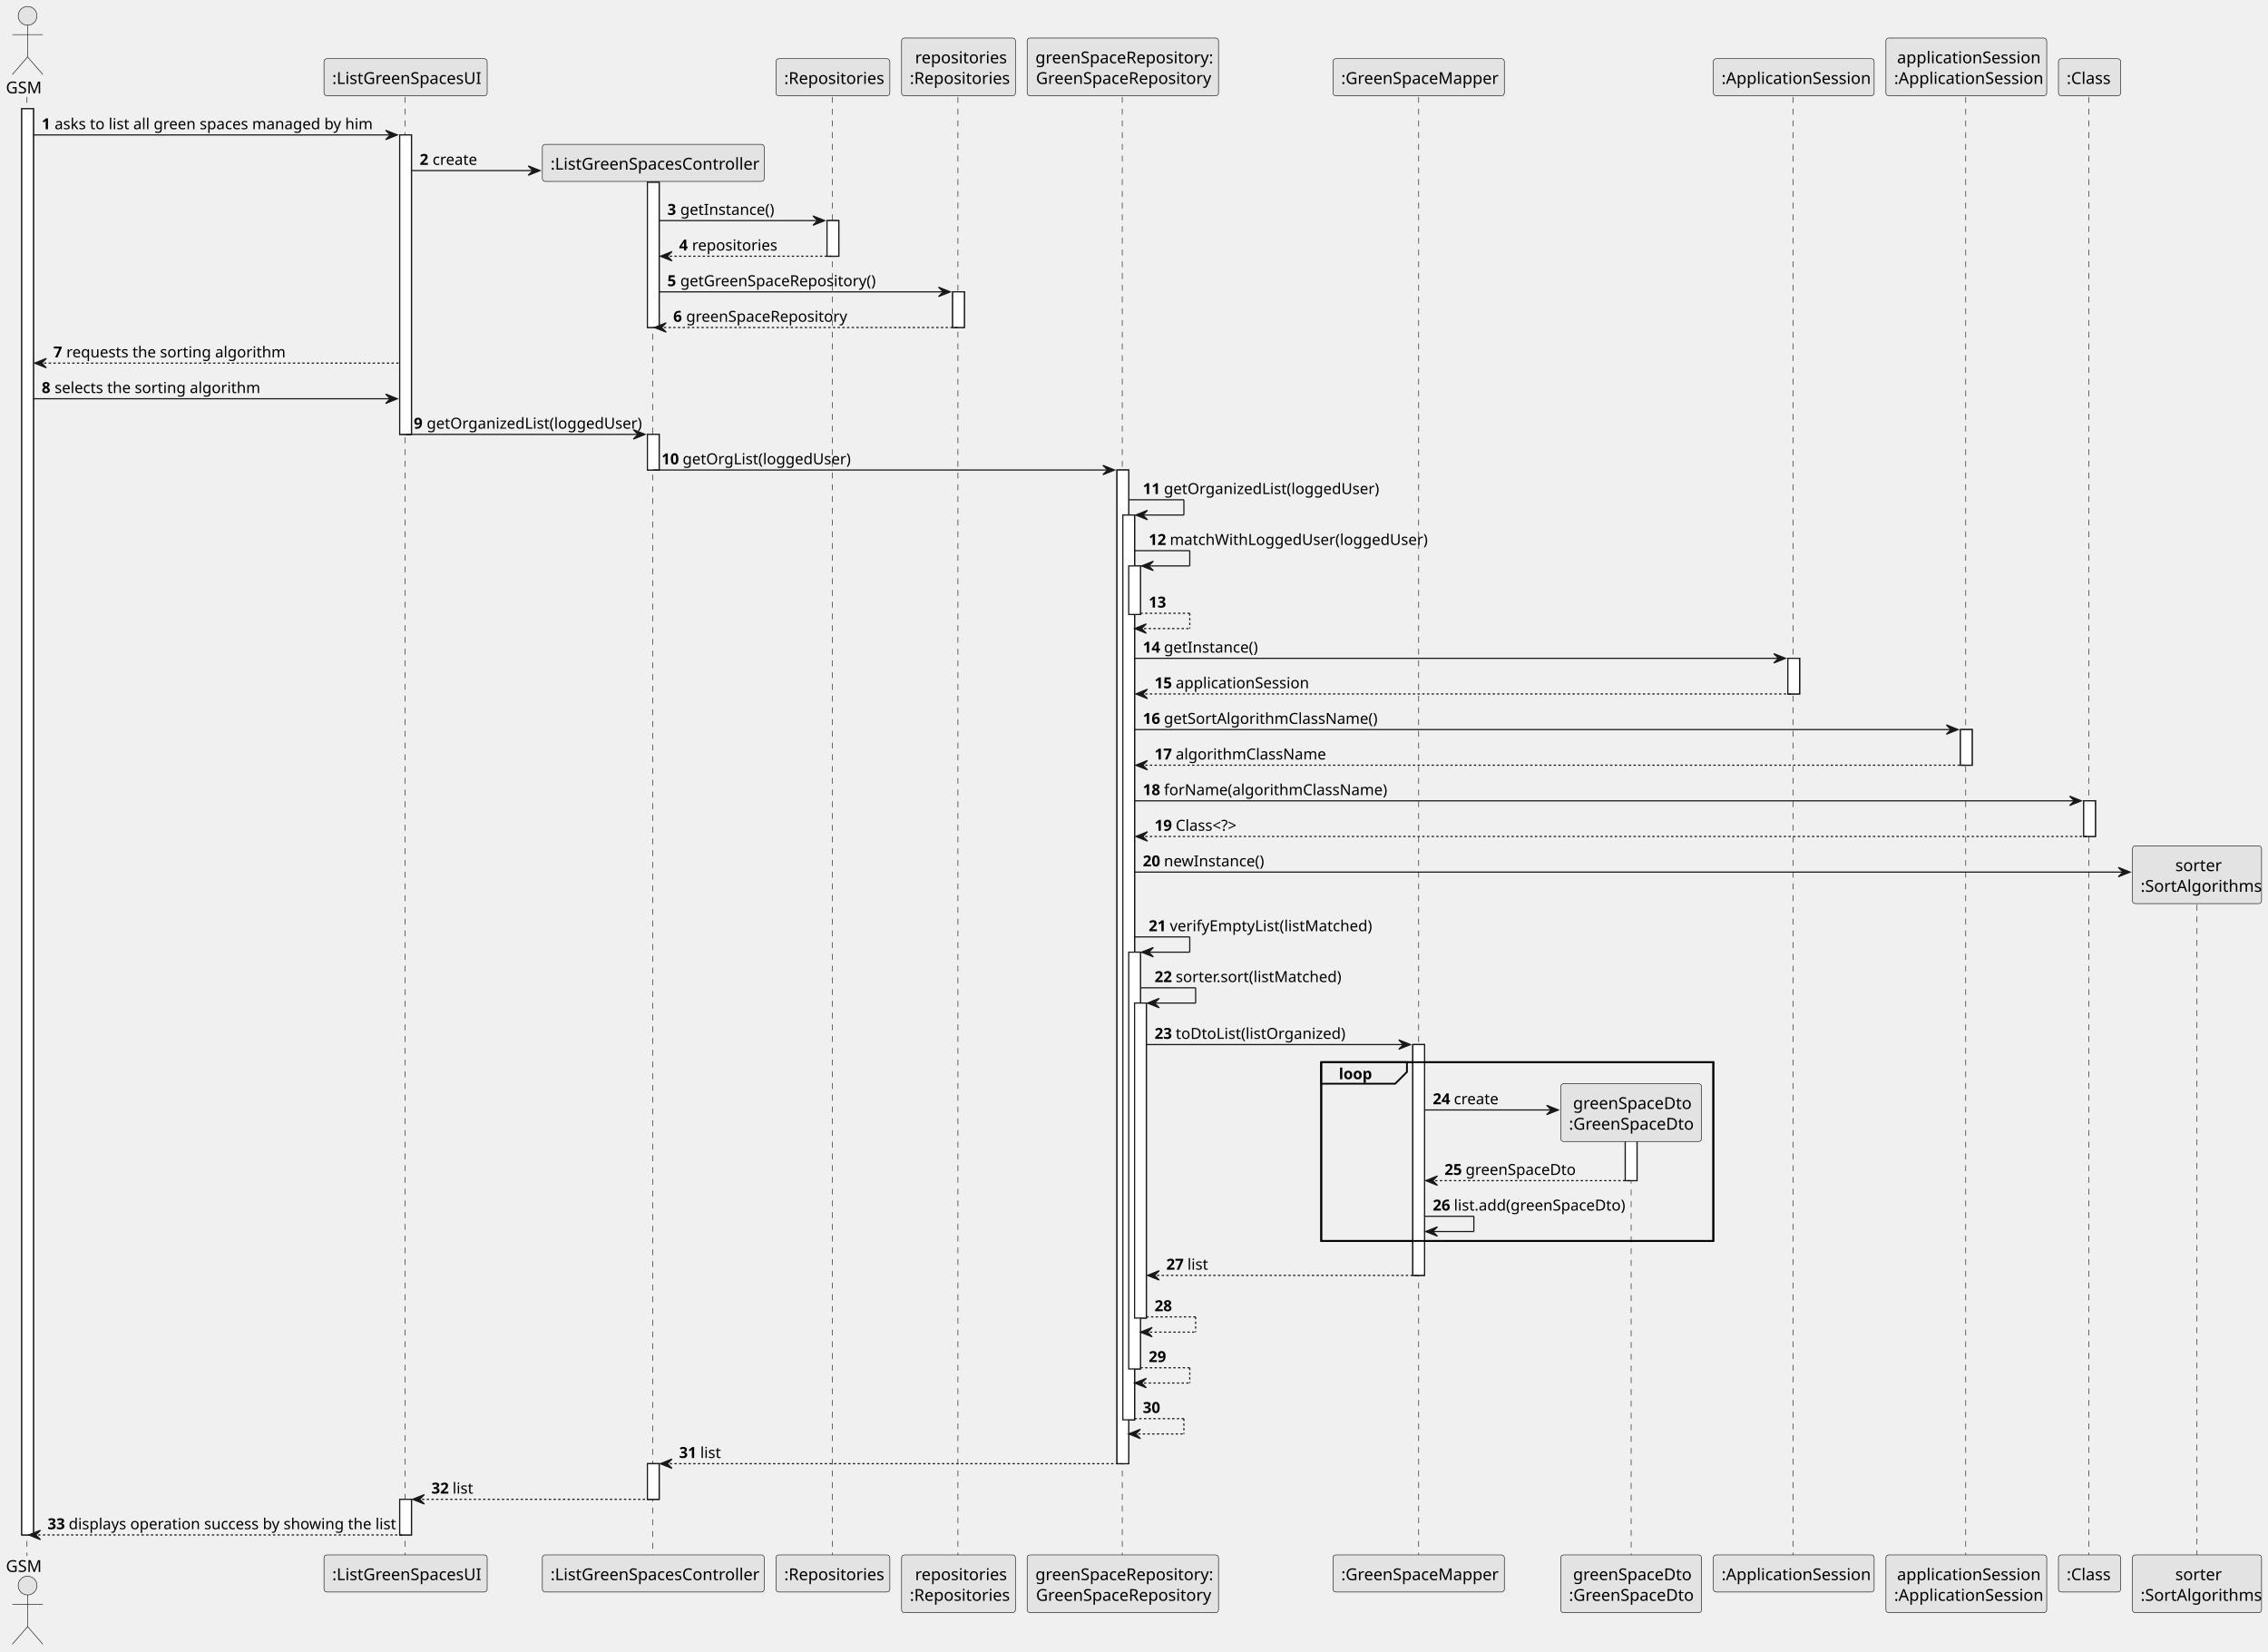
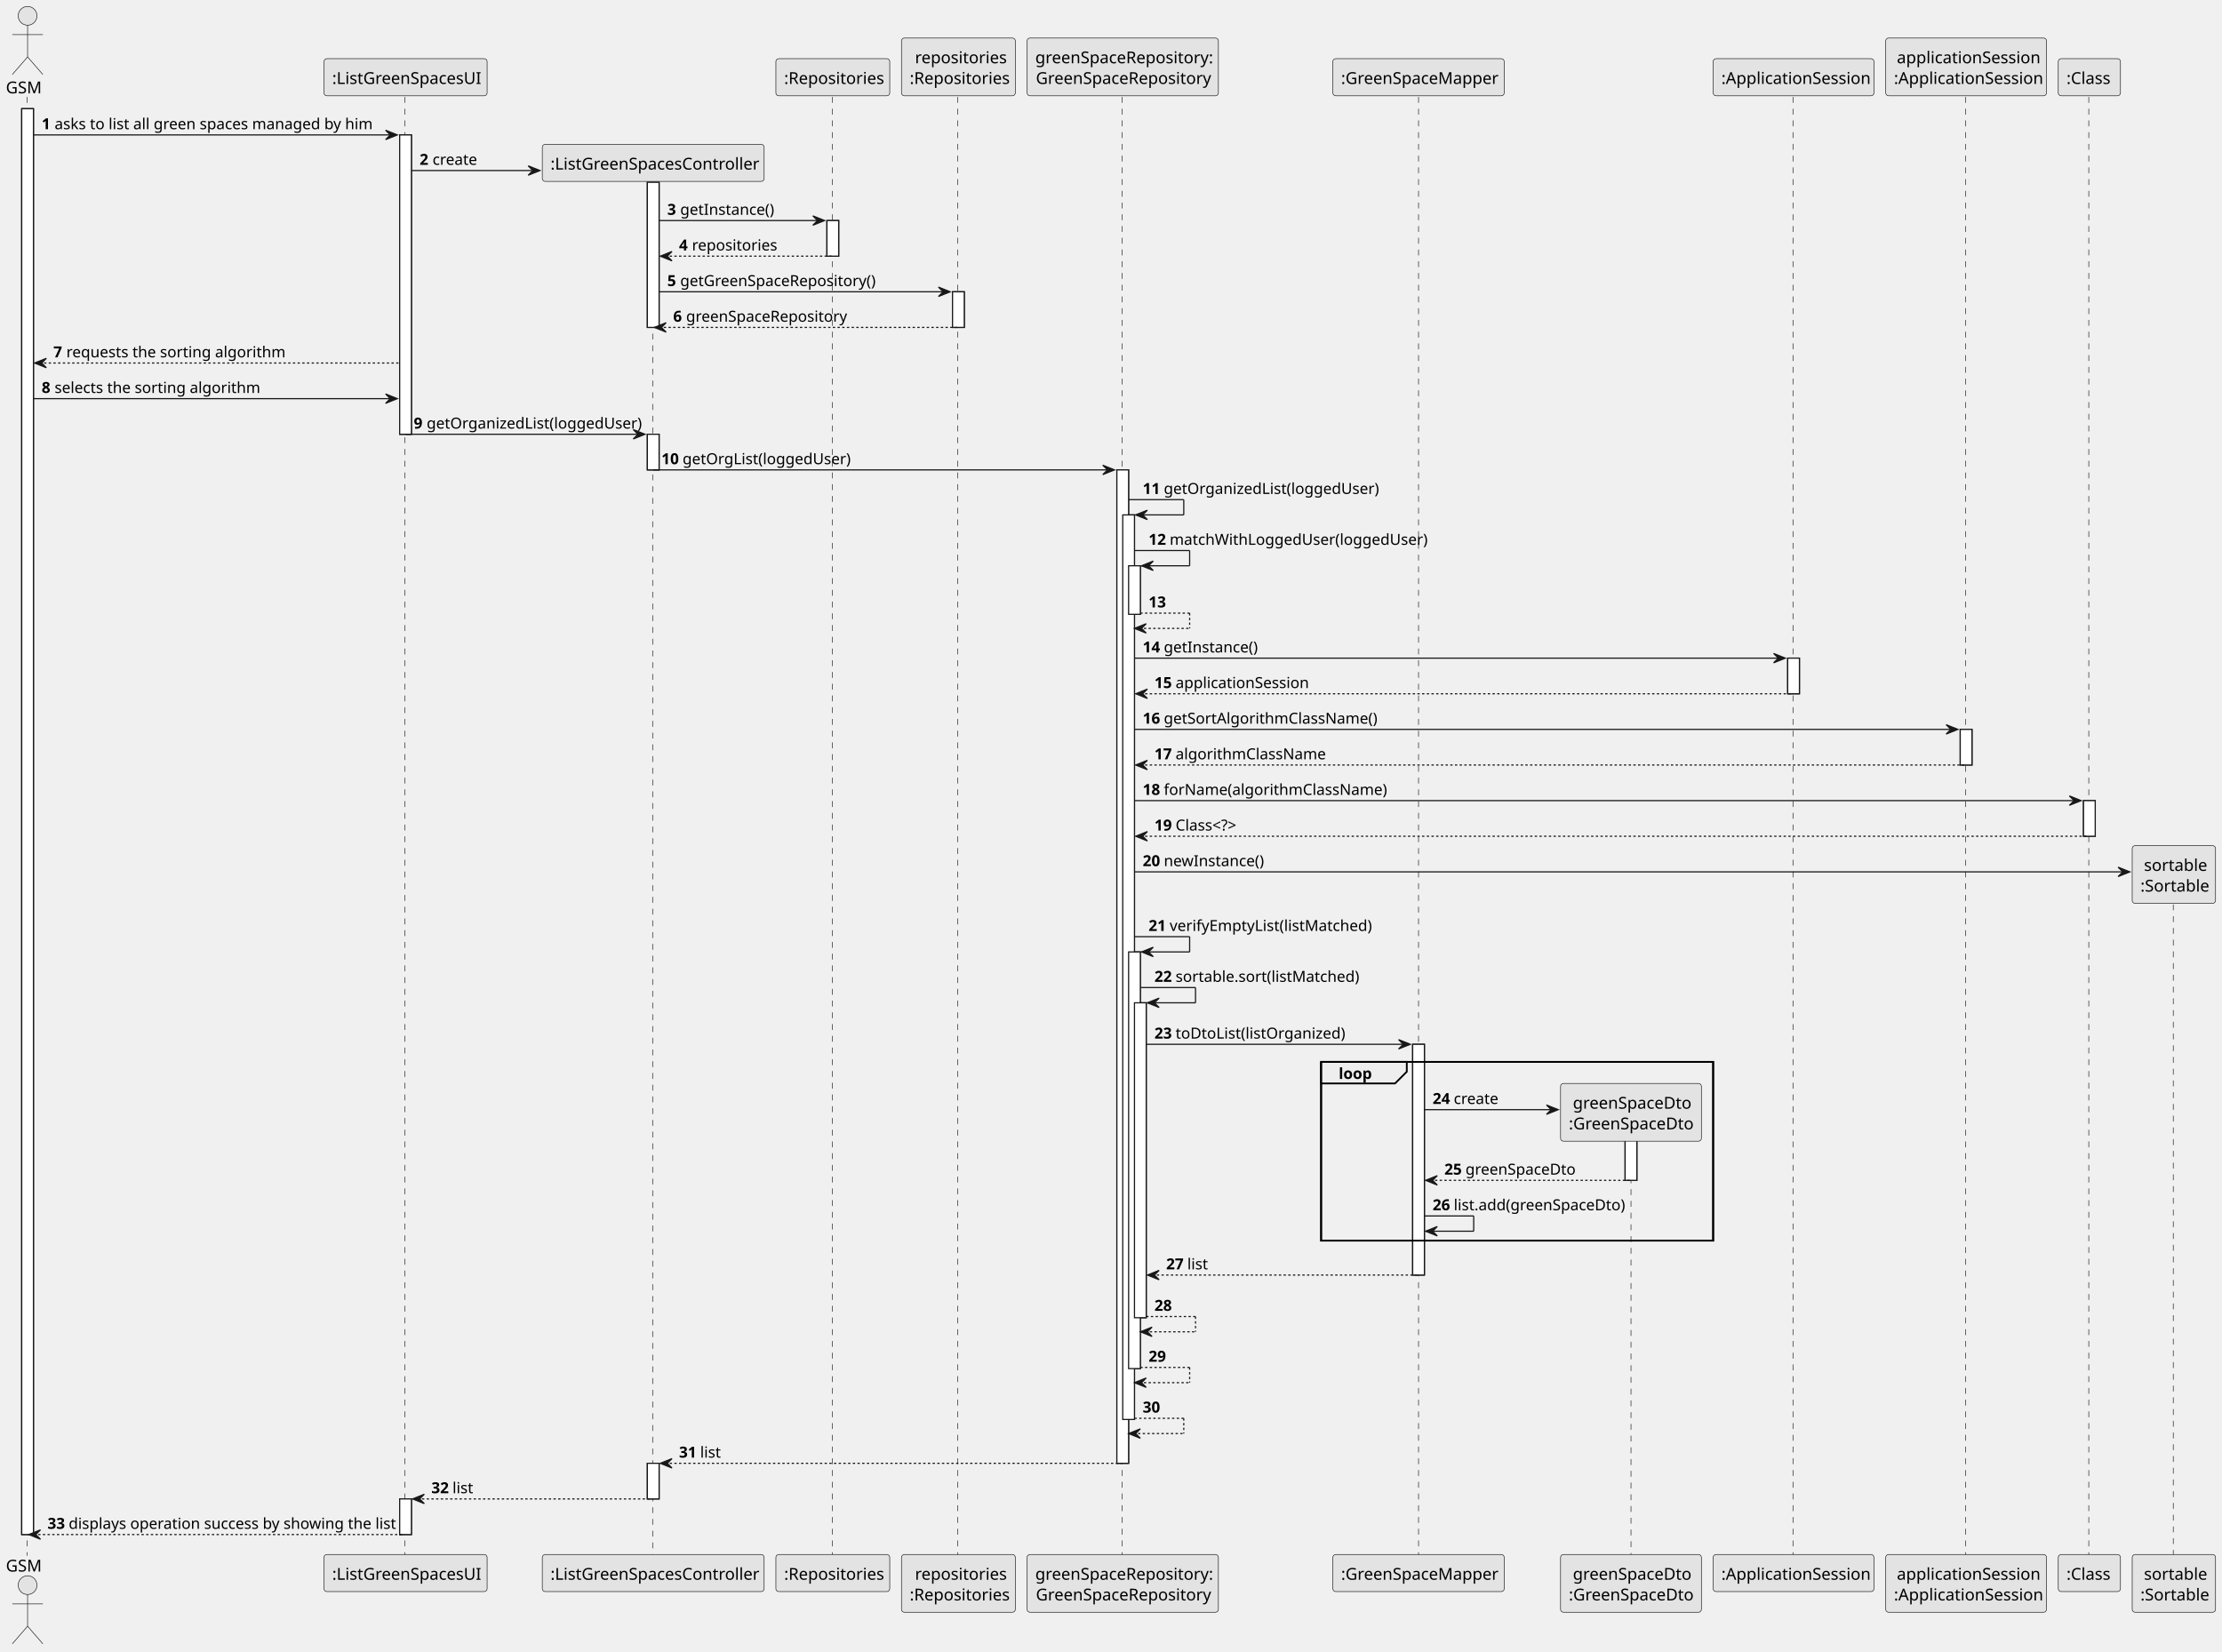
- <svg xmlns="http://www.w3.org/2000/svg" contentStyleType="text/css" height="1407px" preserveAspectRatio="none" style="width:1932px;height:1407px;background:#FFFFFF;" version="1.1" viewBox="0 0 1932 1407" width="1932px" zoomAndPan="magnify">
+ <svg xmlns="http://www.w3.org/2000/svg" contentStyleType="text/css" height="1407px" preserveAspectRatio="none" style="width:1893px;height:1407px;background:#FFFFFF;" version="1.1" viewBox="0 0 1893 1407" width="1893px" zoomAndPan="magnify">
  <defs />
  <g>
    <rect fill="#FFFFFF" height="1214.945" style="stroke:#181818;stroke-width:1.0;" width="10" x="18.5" y="92.609" />
    <rect fill="#FFFFFF" height="255.07" style="stroke:#181818;stroke-width:1.0;" width="10" x="340.5" y="114.961" />
    <rect fill="#FFFFFF" height="30.352" style="stroke:#181818;stroke-width:1.0;" width="10" x="340.5" y="1277.203" />
    <rect fill="#FFFFFF" height="123.664" style="stroke:#181818;stroke-width:1.0;" width="10" x="551.5" y="155.312" />
    <rect fill="#FFFFFF" height="30.352" style="stroke:#181818;stroke-width:1.0;" width="10" x="551.5" y="370.031" />
    <rect fill="#FFFFFF" height="30.352" style="stroke:#181818;stroke-width:1.0;" width="10" x="551.5" y="1246.852" />
    <rect fill="#FFFFFF" height="30.352" style="stroke:#181818;stroke-width:1.0;" width="10" x="704.5" y="187.922" />
    <rect fill="#FFFFFF" height="30.352" style="stroke:#181818;stroke-width:1.0;" width="10" x="811.5" y="248.625" />
    <rect fill="#FFFFFF" height="846.469" style="stroke:#181818;stroke-width:1.0;" width="10" x="951.5" y="400.383" />
    <rect fill="#FFFFFF" height="770.766" style="stroke:#181818;stroke-width:1.0;" width="10" x="956.5" y="438.734" />
    <rect fill="#FFFFFF" height="41.352" style="stroke:#181818;stroke-width:1.0;" width="10" x="961.5" y="482.086" />
    <rect fill="#FFFFFF" height="355.031" style="stroke:#181818;stroke-width:1.0;" width="10" x="961.5" y="811.117" />
    <rect fill="#FFFFFF" height="268.328" style="stroke:#181818;stroke-width:1.0;" width="10" x="966.5" y="854.469" />
    <rect fill="#FFFFFF" height="196.625" style="stroke:#181818;stroke-width:1.0;" width="10" x="1203.5" y="889.82" />
    <rect fill="#FFFFFF" height="50.219" style="stroke:#181818;stroke-width:1.0;" width="10" x="1384.5" y="955.523" />
    <rect fill="#FFFFFF" height="30.352" style="stroke:#181818;stroke-width:1.0;" width="10" x="1523" y="560.789" />
    <rect fill="#FFFFFF" height="30.352" style="stroke:#181818;stroke-width:1.0;" width="10" x="1670" y="621.492" />
    <rect fill="#FFFFFF" height="30.352" style="stroke:#181818;stroke-width:1.0;" width="10" x="1775" y="682.195" />
    <rect fill="none" height="152.273" style="stroke:#000000;stroke-width:1.5;" width="334" x="1125.5" y="904.82" />
    <line style="stroke:#181818;stroke-width:0.5;stroke-dasharray:5.0,5.0;" x1="23" x2="23" y1="82.609" y2="1325.555" />
    <line style="stroke:#181818;stroke-width:0.5;stroke-dasharray:5.0,5.0;" x1="345" x2="345" y1="82.609" y2="1325.555" />
    <line style="stroke:#181818;stroke-width:0.5;stroke-dasharray:5.0,5.0;" x1="556" x2="556" y1="154.266" y2="1325.555" />
    <line style="stroke:#181818;stroke-width:0.5;stroke-dasharray:5.0,5.0;" x1="709" x2="709" y1="82.609" y2="1325.555" />
    <line style="stroke:#181818;stroke-width:0.5;stroke-dasharray:5.0,5.0;" x1="816" x2="816" y1="82.609" y2="1325.555" />
    <line style="stroke:#181818;stroke-width:0.5;stroke-dasharray:5.0,5.0;" x1="956" x2="956" y1="82.609" y2="1325.555" />
    <line style="stroke:#181818;stroke-width:0.5;stroke-dasharray:5.0,5.0;" x1="1208.5" x2="1208.5" y1="82.609" y2="1325.555" />
    <line style="stroke:#181818;stroke-width:0.5;stroke-dasharray:5.0,5.0;" x1="1389.5" x2="1389.5" y1="963.281" y2="1325.555" />
    <line style="stroke:#181818;stroke-width:0.5;stroke-dasharray:5.0,5.0;" x1="1527.5" x2="1527.5" y1="82.609" y2="1325.555" />
    <line style="stroke:#181818;stroke-width:0.5;stroke-dasharray:5.0,5.0;" x1="1674.5" x2="1674.5" y1="82.609" y2="1325.555" />
    <line style="stroke:#181818;stroke-width:0.5;stroke-dasharray:5.0,5.0;" x1="1779.5" x2="1779.5" y1="82.609" y2="1325.555" />
-     <line style="stroke:#181818;stroke-width:0.5;stroke-dasharray:5.0,5.0;" x1="1871.5" x2="1871.5" y1="760.656" y2="1325.555" />
+     <line style="stroke:#181818;stroke-width:0.5;stroke-dasharray:5.0,5.0;" x1="1851.5" x2="1851.5" y1="760.656" y2="1325.555" />
    <text fill="#000000" font-family="sans-serif" font-size="14" lengthAdjust="spacing" textLength="31" x="5" y="79.533">GSM</text>
    <ellipse cx="23.5" cy="13.5" fill="#E3E3E3" rx="8" ry="8" style="stroke:#181818;stroke-width:0.5;" />
    <path d="M23.5,21.5 L23.5,48.5 M10.5,29.5 L36.5,29.5 M23.5,48.5 L10.5,63.5 M23.5,48.5 L36.5,63.5 " fill="none" style="stroke:#181818;stroke-width:0.5;" />
    <text fill="#000000" font-family="sans-serif" font-size="14" lengthAdjust="spacing" textLength="31" x="5" y="1339.088">GSM</text>
    <ellipse cx="23.5" cy="1350.664" fill="#E3E3E3" rx="8" ry="8" style="stroke:#181818;stroke-width:0.5;" />
    <path d="M23.5,1358.664 L23.5,1385.664 M10.5,1366.664 L36.5,1366.664 M23.5,1385.664 L10.5,1400.664 M23.5,1385.664 L36.5,1400.664 " fill="none" style="stroke:#181818;stroke-width:0.5;" />
    <rect fill="#E3E3E3" height="31.609" rx="2.5" ry="2.5" style="stroke:#181818;stroke-width:0.5;" width="139" x="276" y="50" />
    <text fill="#000000" font-family="sans-serif" font-size="14" lengthAdjust="spacing" textLength="125" x="283" y="71.533">:ListGreenSpacesUI</text>
    <rect fill="#E3E3E3" height="31.609" rx="2.5" ry="2.5" style="stroke:#181818;stroke-width:0.5;" width="139" x="276" y="1324.555" />
    <text fill="#000000" font-family="sans-serif" font-size="14" lengthAdjust="spacing" textLength="125" x="283" y="1346.088">:ListGreenSpacesUI</text>
    <rect fill="#E3E3E3" height="31.609" rx="2.5" ry="2.5" style="stroke:#181818;stroke-width:0.5;" width="189" x="462" y="1324.555" />
    <text fill="#000000" font-family="sans-serif" font-size="14" lengthAdjust="spacing" textLength="175" x="469" y="1346.088">:ListGreenSpacesController</text>
    <rect fill="#E3E3E3" height="31.609" rx="2.5" ry="2.5" style="stroke:#181818;stroke-width:0.5;" width="97" x="661" y="50" />
    <text fill="#000000" font-family="sans-serif" font-size="14" lengthAdjust="spacing" textLength="83" x="668" y="71.533">:Repositories</text>
    <rect fill="#E3E3E3" height="31.609" rx="2.5" ry="2.5" style="stroke:#181818;stroke-width:0.5;" width="97" x="661" y="1324.555" />
    <text fill="#000000" font-family="sans-serif" font-size="14" lengthAdjust="spacing" textLength="83" x="668" y="1346.088">:Repositories</text>
    <rect fill="#E3E3E3" height="49.219" rx="2.5" ry="2.5" style="stroke:#181818;stroke-width:0.5;" width="97" x="768" y="32.391" />
    <text fill="#000000" font-family="sans-serif" font-size="14" lengthAdjust="spacing" textLength="74" x="779.5" y="53.924">repositories</text>
    <text fill="#000000" font-family="sans-serif" font-size="14" lengthAdjust="spacing" textLength="83" x="775" y="71.533">:Repositories</text>
    <rect fill="#E3E3E3" height="49.219" rx="2.5" ry="2.5" style="stroke:#181818;stroke-width:0.5;" width="97" x="768" y="1324.555" />
    <text fill="#000000" font-family="sans-serif" font-size="14" lengthAdjust="spacing" textLength="74" x="779.5" y="1346.088">repositories</text>
    <text fill="#000000" font-family="sans-serif" font-size="14" lengthAdjust="spacing" textLength="83" x="775" y="1363.697">:Repositories</text>
    <rect fill="#E3E3E3" height="49.219" rx="2.5" ry="2.5" style="stroke:#181818;stroke-width:0.5;" width="163" x="875" y="32.391" />
    <text fill="#000000" font-family="sans-serif" font-size="14" lengthAdjust="spacing" textLength="149" x="882" y="53.924">greenSpaceRepository:</text>
    <text fill="#000000" font-family="sans-serif" font-size="14" lengthAdjust="spacing" textLength="148" x="882.5" y="71.533">GreenSpaceRepository</text>
    <rect fill="#E3E3E3" height="49.219" rx="2.5" ry="2.5" style="stroke:#181818;stroke-width:0.5;" width="163" x="875" y="1324.555" />
    <text fill="#000000" font-family="sans-serif" font-size="14" lengthAdjust="spacing" textLength="149" x="882" y="1346.088">greenSpaceRepository:</text>
    <text fill="#000000" font-family="sans-serif" font-size="14" lengthAdjust="spacing" textLength="148" x="882.5" y="1363.697">GreenSpaceRepository</text>
    <rect fill="#E3E3E3" height="31.609" rx="2.5" ry="2.5" style="stroke:#181818;stroke-width:0.5;" width="146" x="1135.5" y="50" />
    <text fill="#000000" font-family="sans-serif" font-size="14" lengthAdjust="spacing" textLength="132" x="1142.5" y="71.533">:GreenSpaceMapper</text>
    <rect fill="#E3E3E3" height="31.609" rx="2.5" ry="2.5" style="stroke:#181818;stroke-width:0.5;" width="146" x="1135.5" y="1324.555" />
    <text fill="#000000" font-family="sans-serif" font-size="14" lengthAdjust="spacing" textLength="132" x="1142.5" y="1346.088">:GreenSpaceMapper</text>
    <rect fill="#E3E3E3" height="49.219" rx="2.5" ry="2.5" style="stroke:#181818;stroke-width:0.5;" width="120" x="1329.5" y="1324.555" />
    <text fill="#000000" font-family="sans-serif" font-size="14" lengthAdjust="spacing" textLength="99" x="1340" y="1346.088">greenSpaceDto</text>
    <text fill="#000000" font-family="sans-serif" font-size="14" lengthAdjust="spacing" textLength="106" x="1336.5" y="1363.697">:GreenSpaceDto</text>
    <rect fill="#E3E3E3" height="31.609" rx="2.5" ry="2.5" style="stroke:#181818;stroke-width:0.5;" width="137" x="1459.5" y="50" />
    <text fill="#000000" font-family="sans-serif" font-size="14" lengthAdjust="spacing" textLength="123" x="1466.5" y="71.533">:ApplicationSession</text>
    <rect fill="#E3E3E3" height="31.609" rx="2.5" ry="2.5" style="stroke:#181818;stroke-width:0.5;" width="137" x="1459.5" y="1324.555" />
    <text fill="#000000" font-family="sans-serif" font-size="14" lengthAdjust="spacing" textLength="123" x="1466.5" y="1346.088">:ApplicationSession</text>
    <rect fill="#E3E3E3" height="49.219" rx="2.5" ry="2.5" style="stroke:#181818;stroke-width:0.5;" width="137" x="1606.5" y="32.391" />
    <text fill="#000000" font-family="sans-serif" font-size="14" lengthAdjust="spacing" textLength="118" x="1616" y="53.924">applicationSession</text>
    <text fill="#000000" font-family="sans-serif" font-size="14" lengthAdjust="spacing" textLength="123" x="1613.5" y="71.533">:ApplicationSession</text>
    <rect fill="#E3E3E3" height="49.219" rx="2.5" ry="2.5" style="stroke:#181818;stroke-width:0.5;" width="137" x="1606.5" y="1324.555" />
    <text fill="#000000" font-family="sans-serif" font-size="14" lengthAdjust="spacing" textLength="118" x="1616" y="1346.088">applicationSession</text>
    <text fill="#000000" font-family="sans-serif" font-size="14" lengthAdjust="spacing" textLength="123" x="1613.5" y="1363.697">:ApplicationSession</text>
    <rect fill="#E3E3E3" height="31.609" rx="2.5" ry="2.5" style="stroke:#181818;stroke-width:0.5;" width="53" x="1753.5" y="50" />
    <text fill="#000000" font-family="sans-serif" font-size="14" lengthAdjust="spacing" textLength="39" x="1760.5" y="71.533">:Class</text>
    <rect fill="#E3E3E3" height="31.609" rx="2.5" ry="2.5" style="stroke:#181818;stroke-width:0.5;" width="53" x="1753.5" y="1324.555" />
    <text fill="#000000" font-family="sans-serif" font-size="14" lengthAdjust="spacing" textLength="39" x="1760.5" y="1346.088">:Class</text>
-     <rect fill="#E3E3E3" height="49.219" rx="2.5" ry="2.5" style="stroke:#181818;stroke-width:0.5;" width="110" x="1816.5" y="1324.555" />
-     <text fill="#000000" font-family="sans-serif" font-size="14" lengthAdjust="spacing" textLength="37" x="1853" y="1346.088">sorter</text>
-     <text fill="#000000" font-family="sans-serif" font-size="14" lengthAdjust="spacing" textLength="96" x="1823.5" y="1363.697">:SortAlgorithms</text>
+     <rect fill="#E3E3E3" height="49.219" rx="2.5" ry="2.5" style="stroke:#181818;stroke-width:0.5;" width="71" x="1816.5" y="1324.555" />
+     <text fill="#000000" font-family="sans-serif" font-size="14" lengthAdjust="spacing" textLength="51" x="1826.5" y="1346.088">sortable</text>
+     <text fill="#000000" font-family="sans-serif" font-size="14" lengthAdjust="spacing" textLength="57" x="1823.5" y="1363.697">:Sortable</text>
    <rect fill="#FFFFFF" height="1214.945" style="stroke:#181818;stroke-width:1.0;" width="10" x="18.5" y="92.609" />
    <rect fill="#FFFFFF" height="255.07" style="stroke:#181818;stroke-width:1.0;" width="10" x="340.5" y="114.961" />
    <rect fill="#FFFFFF" height="30.352" style="stroke:#181818;stroke-width:1.0;" width="10" x="340.5" y="1277.203" />
    <rect fill="#FFFFFF" height="123.664" style="stroke:#181818;stroke-width:1.0;" width="10" x="551.5" y="155.312" />
    <rect fill="#FFFFFF" height="30.352" style="stroke:#181818;stroke-width:1.0;" width="10" x="551.5" y="370.031" />
    <rect fill="#FFFFFF" height="30.352" style="stroke:#181818;stroke-width:1.0;" width="10" x="551.5" y="1246.852" />
    <rect fill="#FFFFFF" height="30.352" style="stroke:#181818;stroke-width:1.0;" width="10" x="704.5" y="187.922" />
    <rect fill="#FFFFFF" height="30.352" style="stroke:#181818;stroke-width:1.0;" width="10" x="811.5" y="248.625" />
    <rect fill="#FFFFFF" height="846.469" style="stroke:#181818;stroke-width:1.0;" width="10" x="951.5" y="400.383" />
    <rect fill="#FFFFFF" height="770.766" style="stroke:#181818;stroke-width:1.0;" width="10" x="956.5" y="438.734" />
    <rect fill="#FFFFFF" height="41.352" style="stroke:#181818;stroke-width:1.0;" width="10" x="961.5" y="482.086" />
    <rect fill="#FFFFFF" height="355.031" style="stroke:#181818;stroke-width:1.0;" width="10" x="961.5" y="811.117" />
    <rect fill="#FFFFFF" height="268.328" style="stroke:#181818;stroke-width:1.0;" width="10" x="966.5" y="854.469" />
    <rect fill="#FFFFFF" height="196.625" style="stroke:#181818;stroke-width:1.0;" width="10" x="1203.5" y="889.82" />
    <rect fill="#FFFFFF" height="50.219" style="stroke:#181818;stroke-width:1.0;" width="10" x="1384.5" y="955.523" />
    <rect fill="#FFFFFF" height="30.352" style="stroke:#181818;stroke-width:1.0;" width="10" x="1523" y="560.789" />
    <rect fill="#FFFFFF" height="30.352" style="stroke:#181818;stroke-width:1.0;" width="10" x="1670" y="621.492" />
    <rect fill="#FFFFFF" height="30.352" style="stroke:#181818;stroke-width:1.0;" width="10" x="1775" y="682.195" />
    <polygon fill="#181818" points="328.5,110.961,338.5,114.961,328.5,118.961,332.5,114.961" style="stroke:#181818;stroke-width:1.0;" />
    <line style="stroke:#181818;stroke-width:1.0;" x1="28.5" x2="334.5" y1="114.961" y2="114.961" />
    <text fill="#000000" font-family="sans-serif" font-size="13" font-weight="bold" lengthAdjust="spacing" textLength="7" x="35.5" y="110.105">1</text>
    <text fill="#000000" font-family="sans-serif" font-size="13" lengthAdjust="spacing" textLength="263" x="46.5" y="110.105">asks to list all green spaces managed by him</text>
    <polygon fill="#181818" points="450,141.312,460,145.312,450,149.312,454,145.312" style="stroke:#181818;stroke-width:1.0;" />
    <line style="stroke:#181818;stroke-width:1.0;" x1="350.5" x2="456" y1="145.312" y2="145.312" />
    <text fill="#000000" font-family="sans-serif" font-size="13" font-weight="bold" lengthAdjust="spacing" textLength="7" x="357.5" y="140.456">2</text>
    <text fill="#000000" font-family="sans-serif" font-size="13" lengthAdjust="spacing" textLength="36" x="368.5" y="140.456">create</text>
    <rect fill="#E3E3E3" height="31.609" rx="2.5" ry="2.5" style="stroke:#181818;stroke-width:0.5;" width="189" x="462" y="122.961" />
    <text fill="#000000" font-family="sans-serif" font-size="14" lengthAdjust="spacing" textLength="175" x="469" y="144.494">:ListGreenSpacesController</text>
    <polygon fill="#181818" points="692.5,183.922,702.5,187.922,692.5,191.922,696.5,187.922" style="stroke:#181818;stroke-width:1.0;" />
    <line style="stroke:#181818;stroke-width:1.0;" x1="561.5" x2="698.5" y1="187.922" y2="187.922" />
    <text fill="#000000" font-family="sans-serif" font-size="13" font-weight="bold" lengthAdjust="spacing" textLength="7" x="568.5" y="183.065">3</text>
    <text fill="#000000" font-family="sans-serif" font-size="13" lengthAdjust="spacing" textLength="75" x="579.5" y="183.065">getInstance()</text>
    <polygon fill="#181818" points="572.5,214.273,562.5,218.273,572.5,222.273,568.5,218.273" style="stroke:#181818;stroke-width:1.0;" />
    <line style="stroke:#181818;stroke-width:1.0;stroke-dasharray:2.0,2.0;" x1="566.5" x2="708.5" y1="218.273" y2="218.273" />
    <text fill="#000000" font-family="sans-serif" font-size="13" font-weight="bold" lengthAdjust="spacing" textLength="7" x="578.5" y="213.417">4</text>
    <text fill="#000000" font-family="sans-serif" font-size="13" lengthAdjust="spacing" textLength="67" x="589.5" y="213.417">repositories</text>
    <polygon fill="#181818" points="799.5,244.625,809.5,248.625,799.5,252.625,803.5,248.625" style="stroke:#181818;stroke-width:1.0;" />
    <line style="stroke:#181818;stroke-width:1.0;" x1="561.5" x2="805.5" y1="248.625" y2="248.625" />
    <text fill="#000000" font-family="sans-serif" font-size="13" font-weight="bold" lengthAdjust="spacing" textLength="7" x="568.5" y="243.769">5</text>
    <text fill="#000000" font-family="sans-serif" font-size="13" lengthAdjust="spacing" textLength="160" x="579.5" y="243.769">getGreenSpaceRepository()</text>
    <polygon fill="#181818" points="567.5,274.977,557.5,278.977,567.5,282.977,563.5,278.977" style="stroke:#181818;stroke-width:1.0;" />
    <line style="stroke:#181818;stroke-width:1.0;stroke-dasharray:2.0,2.0;" x1="561.5" x2="815.5" y1="278.977" y2="278.977" />
    <text fill="#000000" font-family="sans-serif" font-size="13" font-weight="bold" lengthAdjust="spacing" textLength="7" x="573.5" y="274.12">6</text>
    <text fill="#000000" font-family="sans-serif" font-size="13" lengthAdjust="spacing" textLength="131" x="584.5" y="274.12">greenSpaceRepository</text>
    <polygon fill="#181818" points="39.5,305.328,29.5,309.328,39.5,313.328,35.5,309.328" style="stroke:#181818;stroke-width:1.0;" />
    <line style="stroke:#181818;stroke-width:1.0;stroke-dasharray:2.0,2.0;" x1="33.5" x2="339.5" y1="309.328" y2="309.328" />
    <text fill="#000000" font-family="sans-serif" font-size="13" font-weight="bold" lengthAdjust="spacing" textLength="7" x="45.5" y="304.472">7</text>
    <text fill="#000000" font-family="sans-serif" font-size="13" lengthAdjust="spacing" textLength="172" x="56.5" y="304.472">requests the sorting algorithm</text>
    <polygon fill="#181818" points="328.5,335.68,338.5,339.68,328.5,343.68,332.5,339.68" style="stroke:#181818;stroke-width:1.0;" />
    <line style="stroke:#181818;stroke-width:1.0;" x1="28.5" x2="334.5" y1="339.68" y2="339.68" />
    <text fill="#000000" font-family="sans-serif" font-size="13" font-weight="bold" lengthAdjust="spacing" textLength="7" x="35.5" y="334.823">8</text>
    <text fill="#000000" font-family="sans-serif" font-size="13" lengthAdjust="spacing" textLength="164" x="46.5" y="334.823">selects the sorting algorithm</text>
    <polygon fill="#181818" points="539.5,366.031,549.5,370.031,539.5,374.031,543.5,370.031" style="stroke:#181818;stroke-width:1.0;" />
    <line style="stroke:#181818;stroke-width:1.0;" x1="345.5" x2="545.5" y1="370.031" y2="370.031" />
    <text fill="#000000" font-family="sans-serif" font-size="13" font-weight="bold" lengthAdjust="spacing" textLength="7" x="352.5" y="365.175">9</text>
    <text fill="#000000" font-family="sans-serif" font-size="13" lengthAdjust="spacing" textLength="171" x="363.5" y="365.175">getOrganizedList(loggedUser)</text>
    <polygon fill="#181818" points="939.5,396.383,949.5,400.383,939.5,404.383,943.5,400.383" style="stroke:#181818;stroke-width:1.0;" />
    <line style="stroke:#181818;stroke-width:1.0;" x1="556.5" x2="945.5" y1="400.383" y2="400.383" />
    <text fill="#000000" font-family="sans-serif" font-size="13" font-weight="bold" lengthAdjust="spacing" textLength="14" x="563.5" y="395.526">10</text>
    <text fill="#000000" font-family="sans-serif" font-size="13" lengthAdjust="spacing" textLength="133" x="581.5" y="395.526">getOrgList(loggedUser)</text>
    <line style="stroke:#181818;stroke-width:1.0;" x1="961.5" x2="1008.5" y1="425.734" y2="425.734" />
    <line style="stroke:#181818;stroke-width:1.0;" x1="1008.5" x2="1008.5" y1="425.734" y2="438.734" />
    <line style="stroke:#181818;stroke-width:1.0;" x1="967.5" x2="1008.5" y1="438.734" y2="438.734" />
    <polygon fill="#181818" points="977.5,434.734,967.5,438.734,977.5,442.734,973.5,438.734" style="stroke:#181818;stroke-width:1.0;" />
    <text fill="#000000" font-family="sans-serif" font-size="13" font-weight="bold" lengthAdjust="spacing" textLength="14" x="973.5" y="420.878">11</text>
    <text fill="#000000" font-family="sans-serif" font-size="13" lengthAdjust="spacing" textLength="171" x="991.5" y="420.878">getOrganizedList(loggedUser)</text>
    <line style="stroke:#181818;stroke-width:1.0;" x1="966.5" x2="1013.5" y1="469.086" y2="469.086" />
    <line style="stroke:#181818;stroke-width:1.0;" x1="1013.5" x2="1013.5" y1="469.086" y2="482.086" />
    <line style="stroke:#181818;stroke-width:1.0;" x1="972.5" x2="1013.5" y1="482.086" y2="482.086" />
    <polygon fill="#181818" points="982.5,478.086,972.5,482.086,982.5,486.086,978.5,482.086" style="stroke:#181818;stroke-width:1.0;" />
    <text fill="#000000" font-family="sans-serif" font-size="13" font-weight="bold" lengthAdjust="spacing" textLength="14" x="978.5" y="464.229">12</text>
    <text fill="#000000" font-family="sans-serif" font-size="13" lengthAdjust="spacing" textLength="205" x="996.5" y="464.229">matchWithLoggedUser(loggedUser)</text>
    <line style="stroke:#181818;stroke-width:1.0;stroke-dasharray:2.0,2.0;" x1="971.5" x2="1013.5" y1="522.438" y2="522.438" />
    <line style="stroke:#181818;stroke-width:1.0;stroke-dasharray:2.0,2.0;" x1="1013.5" x2="1013.5" y1="522.438" y2="535.438" />
    <line style="stroke:#181818;stroke-width:1.0;stroke-dasharray:2.0,2.0;" x1="966.5" x2="1013.5" y1="535.438" y2="535.438" />
    <polygon fill="#181818" points="976.5,531.438,966.5,535.438,976.5,539.438,972.5,535.438" style="stroke:#181818;stroke-width:1.0;" />
    <text fill="#000000" font-family="sans-serif" font-size="13" font-weight="bold" lengthAdjust="spacing" textLength="14" x="978.5" y="517.581">13</text>
    <text fill="#000000" font-family="sans-serif" font-size="13" lengthAdjust="spacing" textLength="4" x="996.5" y="517.581"> </text>
    <polygon fill="#181818" points="1511,556.789,1521,560.789,1511,564.789,1515,560.789" style="stroke:#181818;stroke-width:1.0;" />
    <line style="stroke:#181818;stroke-width:1.0;" x1="966.5" x2="1517" y1="560.789" y2="560.789" />
    <text fill="#000000" font-family="sans-serif" font-size="13" font-weight="bold" lengthAdjust="spacing" textLength="14" x="973.5" y="555.933">14</text>
    <text fill="#000000" font-family="sans-serif" font-size="13" lengthAdjust="spacing" textLength="75" x="991.5" y="555.933">getInstance()</text>
    <polygon fill="#181818" points="977.5,587.141,967.5,591.141,977.5,595.141,973.5,591.141" style="stroke:#181818;stroke-width:1.0;" />
    <line style="stroke:#181818;stroke-width:1.0;stroke-dasharray:2.0,2.0;" x1="971.5" x2="1527" y1="591.141" y2="591.141" />
    <text fill="#000000" font-family="sans-serif" font-size="13" font-weight="bold" lengthAdjust="spacing" textLength="14" x="983.5" y="586.284">15</text>
    <text fill="#000000" font-family="sans-serif" font-size="13" lengthAdjust="spacing" textLength="109" x="1001.5" y="586.284">applicationSession</text>
    <polygon fill="#181818" points="1658,617.492,1668,621.492,1658,625.492,1662,621.492" style="stroke:#181818;stroke-width:1.0;" />
    <line style="stroke:#181818;stroke-width:1.0;" x1="966.5" x2="1664" y1="621.492" y2="621.492" />
    <text fill="#000000" font-family="sans-serif" font-size="13" font-weight="bold" lengthAdjust="spacing" textLength="14" x="973.5" y="616.636">16</text>
    <text fill="#000000" font-family="sans-serif" font-size="13" lengthAdjust="spacing" textLength="172" x="991.5" y="616.636">getSortAlgorithmClassName()</text>
    <polygon fill="#181818" points="977.5,647.844,967.5,651.844,977.5,655.844,973.5,651.844" style="stroke:#181818;stroke-width:1.0;" />
    <line style="stroke:#181818;stroke-width:1.0;stroke-dasharray:2.0,2.0;" x1="971.5" x2="1674" y1="651.844" y2="651.844" />
    <text fill="#000000" font-family="sans-serif" font-size="13" font-weight="bold" lengthAdjust="spacing" textLength="14" x="983.5" y="646.987">17</text>
    <text fill="#000000" font-family="sans-serif" font-size="13" lengthAdjust="spacing" textLength="120" x="1001.5" y="646.987">algorithmClassName</text>
    <polygon fill="#181818" points="1763,678.195,1773,682.195,1763,686.195,1767,682.195" style="stroke:#181818;stroke-width:1.0;" />
    <line style="stroke:#181818;stroke-width:1.0;" x1="966.5" x2="1769" y1="682.195" y2="682.195" />
    <text fill="#000000" font-family="sans-serif" font-size="13" font-weight="bold" lengthAdjust="spacing" textLength="14" x="973.5" y="677.339">18</text>
    <text fill="#000000" font-family="sans-serif" font-size="13" lengthAdjust="spacing" textLength="176" x="991.5" y="677.339">forName(algorithmClassName)</text>
    <polygon fill="#181818" points="977.5,708.547,967.5,712.547,977.5,716.547,973.5,712.547" style="stroke:#181818;stroke-width:1.0;" />
    <line style="stroke:#181818;stroke-width:1.0;stroke-dasharray:2.0,2.0;" x1="971.5" x2="1779" y1="712.547" y2="712.547" />
    <text fill="#000000" font-family="sans-serif" font-size="13" font-weight="bold" lengthAdjust="spacing" textLength="14" x="983.5" y="707.69">19</text>
    <text fill="#000000" font-family="sans-serif" font-size="13" lengthAdjust="spacing" textLength="56" x="1001.5" y="707.69">Class&lt;?&gt;</text>
    <polygon fill="#181818" points="1804.5,738.898,1814.5,742.898,1804.5,746.898,1808.5,742.898" style="stroke:#181818;stroke-width:1.0;" />
    <line style="stroke:#181818;stroke-width:1.0;" x1="966.5" x2="1810.5" y1="742.898" y2="742.898" />
    <text fill="#000000" font-family="sans-serif" font-size="13" font-weight="bold" lengthAdjust="spacing" textLength="14" x="973.5" y="738.042">20</text>
    <text fill="#000000" font-family="sans-serif" font-size="13" lengthAdjust="spacing" textLength="80" x="991.5" y="738.042">newInstance()</text>
-     <rect fill="#E3E3E3" height="49.219" rx="2.5" ry="2.5" style="stroke:#181818;stroke-width:0.5;" width="110" x="1816.5" y="720.547" />
-     <text fill="#000000" font-family="sans-serif" font-size="14" lengthAdjust="spacing" textLength="37" x="1853" y="742.08">sorter</text>
-     <text fill="#000000" font-family="sans-serif" font-size="14" lengthAdjust="spacing" textLength="96" x="1823.5" y="759.689">:SortAlgorithms</text>
+     <rect fill="#E3E3E3" height="49.219" rx="2.5" ry="2.5" style="stroke:#181818;stroke-width:0.5;" width="71" x="1816.5" y="720.547" />
+     <text fill="#000000" font-family="sans-serif" font-size="14" lengthAdjust="spacing" textLength="51" x="1826.5" y="742.08">sortable</text>
+     <text fill="#000000" font-family="sans-serif" font-size="14" lengthAdjust="spacing" textLength="57" x="1823.5" y="759.689">:Sortable</text>
    <line style="stroke:#181818;stroke-width:1.0;" x1="966.5" x2="1013.5" y1="798.117" y2="798.117" />
    <line style="stroke:#181818;stroke-width:1.0;" x1="1013.5" x2="1013.5" y1="798.117" y2="811.117" />
    <line style="stroke:#181818;stroke-width:1.0;" x1="972.5" x2="1013.5" y1="811.117" y2="811.117" />
    <polygon fill="#181818" points="982.5,807.117,972.5,811.117,982.5,815.117,978.5,811.117" style="stroke:#181818;stroke-width:1.0;" />
    <text fill="#000000" font-family="sans-serif" font-size="13" font-weight="bold" lengthAdjust="spacing" textLength="14" x="978.5" y="793.261">21</text>
    <text fill="#000000" font-family="sans-serif" font-size="13" lengthAdjust="spacing" textLength="163" x="996.5" y="793.261">verifyEmptyList(listMatched)</text>
    <line style="stroke:#181818;stroke-width:1.0;" x1="971.5" x2="1018.5" y1="841.469" y2="841.469" />
    <line style="stroke:#181818;stroke-width:1.0;" x1="1018.5" x2="1018.5" y1="841.469" y2="854.469" />
    <line style="stroke:#181818;stroke-width:1.0;" x1="977.5" x2="1018.5" y1="854.469" y2="854.469" />
    <polygon fill="#181818" points="987.5,850.469,977.5,854.469,987.5,858.469,983.5,854.469" style="stroke:#181818;stroke-width:1.0;" />
    <text fill="#000000" font-family="sans-serif" font-size="13" font-weight="bold" lengthAdjust="spacing" textLength="14" x="983.5" y="836.612">22</text>
-     <text fill="#000000" font-family="sans-serif" font-size="13" lengthAdjust="spacing" textLength="134" x="1001.5" y="836.612">sorter.sort(listMatched)</text>
+     <text fill="#000000" font-family="sans-serif" font-size="13" lengthAdjust="spacing" textLength="147" x="1001.5" y="836.612">sortable.sort(listMatched)</text>
    <polygon fill="#181818" points="1191.5,885.82,1201.5,889.82,1191.5,893.82,1195.5,889.82" style="stroke:#181818;stroke-width:1.0;" />
    <line style="stroke:#181818;stroke-width:1.0;" x1="976.5" x2="1197.5" y1="889.82" y2="889.82" />
    <text fill="#000000" font-family="sans-serif" font-size="13" font-weight="bold" lengthAdjust="spacing" textLength="14" x="983.5" y="884.964">23</text>
    <text fill="#000000" font-family="sans-serif" font-size="13" lengthAdjust="spacing" textLength="136" x="1001.5" y="884.964">toDtoList(listOrganized)</text>
    <path d="M1125.5,904.82 L1198.5,904.82 L1198.5,913.172 L1188.5,923.172 L1125.5,923.172 L1125.5,904.82 " fill="#EEEEEE" style="stroke:#000000;stroke-width:1.5;" />
    <rect fill="none" height="152.273" style="stroke:#000000;stroke-width:1.5;" width="334" x="1125.5" y="904.82" />
    <text fill="#000000" font-family="sans-serif" font-size="13" font-weight="bold" lengthAdjust="spacing" textLength="28" x="1140.5" y="919.315">loop</text>
    <polygon fill="#181818" points="1317.5,941.523,1327.5,945.523,1317.5,949.523,1321.5,945.523" style="stroke:#181818;stroke-width:1.0;" />
    <line style="stroke:#181818;stroke-width:1.0;" x1="1213.5" x2="1323.5" y1="945.523" y2="945.523" />
    <text fill="#000000" font-family="sans-serif" font-size="13" font-weight="bold" lengthAdjust="spacing" textLength="14" x="1220.5" y="940.667">24</text>
    <text fill="#000000" font-family="sans-serif" font-size="13" lengthAdjust="spacing" textLength="36" x="1238.5" y="940.667">create</text>
    <rect fill="#E3E3E3" height="49.219" rx="2.5" ry="2.5" style="stroke:#181818;stroke-width:0.5;" width="120" x="1329.5" y="923.172" />
    <text fill="#000000" font-family="sans-serif" font-size="14" lengthAdjust="spacing" textLength="99" x="1340" y="944.705">greenSpaceDto</text>
    <text fill="#000000" font-family="sans-serif" font-size="14" lengthAdjust="spacing" textLength="106" x="1336.5" y="962.314">:GreenSpaceDto</text>
    <polygon fill="#181818" points="1224.5,1001.742,1214.5,1005.742,1224.5,1009.742,1220.5,1005.742" style="stroke:#181818;stroke-width:1.0;" />
    <line style="stroke:#181818;stroke-width:1.0;stroke-dasharray:2.0,2.0;" x1="1218.5" x2="1388.5" y1="1005.742" y2="1005.742" />
    <text fill="#000000" font-family="sans-serif" font-size="13" font-weight="bold" lengthAdjust="spacing" textLength="14" x="1230.5" y="1000.886">25</text>
    <text fill="#000000" font-family="sans-serif" font-size="13" lengthAdjust="spacing" textLength="89" x="1248.5" y="1000.886">greenSpaceDto</text>
    <line style="stroke:#181818;stroke-width:1.0;" x1="1213.5" x2="1255.5" y1="1036.094" y2="1036.094" />
    <line style="stroke:#181818;stroke-width:1.0;" x1="1255.5" x2="1255.5" y1="1036.094" y2="1049.094" />
    <line style="stroke:#181818;stroke-width:1.0;" x1="1214.5" x2="1255.5" y1="1049.094" y2="1049.094" />
    <polygon fill="#181818" points="1224.5,1045.094,1214.5,1049.094,1224.5,1053.094,1220.5,1049.094" style="stroke:#181818;stroke-width:1.0;" />
    <text fill="#000000" font-family="sans-serif" font-size="13" font-weight="bold" lengthAdjust="spacing" textLength="14" x="1220.5" y="1031.237">26</text>
    <text fill="#000000" font-family="sans-serif" font-size="13" lengthAdjust="spacing" textLength="139" x="1238.5" y="1031.237">list.add(greenSpaceDto)</text>
    <polygon fill="#181818" points="987.5,1082.445,977.5,1086.445,987.5,1090.445,983.5,1086.445" style="stroke:#181818;stroke-width:1.0;" />
    <line style="stroke:#181818;stroke-width:1.0;stroke-dasharray:2.0,2.0;" x1="981.5" x2="1207.5" y1="1086.445" y2="1086.445" />
    <text fill="#000000" font-family="sans-serif" font-size="13" font-weight="bold" lengthAdjust="spacing" textLength="14" x="993.5" y="1081.589">27</text>
    <text fill="#000000" font-family="sans-serif" font-size="13" lengthAdjust="spacing" textLength="17" x="1011.5" y="1081.589">list</text>
    <line style="stroke:#181818;stroke-width:1.0;stroke-dasharray:2.0,2.0;" x1="976.5" x2="1018.5" y1="1121.797" y2="1121.797" />
    <line style="stroke:#181818;stroke-width:1.0;stroke-dasharray:2.0,2.0;" x1="1018.5" x2="1018.5" y1="1121.797" y2="1134.797" />
    <line style="stroke:#181818;stroke-width:1.0;stroke-dasharray:2.0,2.0;" x1="971.5" x2="1018.5" y1="1134.797" y2="1134.797" />
    <polygon fill="#181818" points="981.5,1130.797,971.5,1134.797,981.5,1138.797,977.5,1134.797" style="stroke:#181818;stroke-width:1.0;" />
    <text fill="#000000" font-family="sans-serif" font-size="13" font-weight="bold" lengthAdjust="spacing" textLength="14" x="983.5" y="1116.94">28</text>
    <text fill="#000000" font-family="sans-serif" font-size="13" lengthAdjust="spacing" textLength="4" x="1001.5" y="1116.94"> </text>
    <line style="stroke:#181818;stroke-width:1.0;stroke-dasharray:2.0,2.0;" x1="971.5" x2="1013.5" y1="1165.148" y2="1165.148" />
    <line style="stroke:#181818;stroke-width:1.0;stroke-dasharray:2.0,2.0;" x1="1013.5" x2="1013.5" y1="1165.148" y2="1178.148" />
    <line style="stroke:#181818;stroke-width:1.0;stroke-dasharray:2.0,2.0;" x1="966.5" x2="1013.5" y1="1178.148" y2="1178.148" />
    <polygon fill="#181818" points="976.5,1174.148,966.5,1178.148,976.5,1182.148,972.5,1178.148" style="stroke:#181818;stroke-width:1.0;" />
    <text fill="#000000" font-family="sans-serif" font-size="13" font-weight="bold" lengthAdjust="spacing" textLength="14" x="978.5" y="1160.292">29</text>
    <text fill="#000000" font-family="sans-serif" font-size="13" lengthAdjust="spacing" textLength="4" x="996.5" y="1160.292"> </text>
    <line style="stroke:#181818;stroke-width:1.0;stroke-dasharray:2.0,2.0;" x1="966.5" x2="1008.5" y1="1208.5" y2="1208.5" />
    <line style="stroke:#181818;stroke-width:1.0;stroke-dasharray:2.0,2.0;" x1="1008.5" x2="1008.5" y1="1208.5" y2="1221.5" />
    <line style="stroke:#181818;stroke-width:1.0;stroke-dasharray:2.0,2.0;" x1="961.5" x2="1008.5" y1="1221.5" y2="1221.5" />
    <polygon fill="#181818" points="971.5,1217.5,961.5,1221.5,971.5,1225.5,967.5,1221.5" style="stroke:#181818;stroke-width:1.0;" />
    <text fill="#000000" font-family="sans-serif" font-size="13" font-weight="bold" lengthAdjust="spacing" textLength="14" x="973.5" y="1203.644">30</text>
    <text fill="#000000" font-family="sans-serif" font-size="13" lengthAdjust="spacing" textLength="4" x="991.5" y="1203.644"> </text>
    <polygon fill="#181818" points="572.5,1242.852,562.5,1246.852,572.5,1250.852,568.5,1246.852" style="stroke:#181818;stroke-width:1.0;" />
    <line style="stroke:#181818;stroke-width:1.0;stroke-dasharray:2.0,2.0;" x1="566.5" x2="955.5" y1="1246.852" y2="1246.852" />
    <text fill="#000000" font-family="sans-serif" font-size="13" font-weight="bold" lengthAdjust="spacing" textLength="14" x="578.5" y="1241.995">31</text>
    <text fill="#000000" font-family="sans-serif" font-size="13" lengthAdjust="spacing" textLength="17" x="596.5" y="1241.995">list</text>
    <polygon fill="#181818" points="361.5,1273.203,351.5,1277.203,361.5,1281.203,357.5,1277.203" style="stroke:#181818;stroke-width:1.0;" />
    <line style="stroke:#181818;stroke-width:1.0;stroke-dasharray:2.0,2.0;" x1="355.5" x2="555.5" y1="1277.203" y2="1277.203" />
    <text fill="#000000" font-family="sans-serif" font-size="13" font-weight="bold" lengthAdjust="spacing" textLength="14" x="367.5" y="1272.347">32</text>
    <text fill="#000000" font-family="sans-serif" font-size="13" lengthAdjust="spacing" textLength="17" x="385.5" y="1272.347">list</text>
    <polygon fill="#181818" points="34.5,1303.555,24.5,1307.555,34.5,1311.555,30.5,1307.555" style="stroke:#181818;stroke-width:1.0;" />
    <line style="stroke:#181818;stroke-width:1.0;stroke-dasharray:2.0,2.0;" x1="28.5" x2="344.5" y1="1307.555" y2="1307.555" />
    <text fill="#000000" font-family="sans-serif" font-size="13" font-weight="bold" lengthAdjust="spacing" textLength="14" x="40.5" y="1302.698">33</text>
    <text fill="#000000" font-family="sans-serif" font-size="13" lengthAdjust="spacing" textLength="270" x="58.5" y="1302.698">displays operation success by showing the list</text>
  </g>
</svg>
